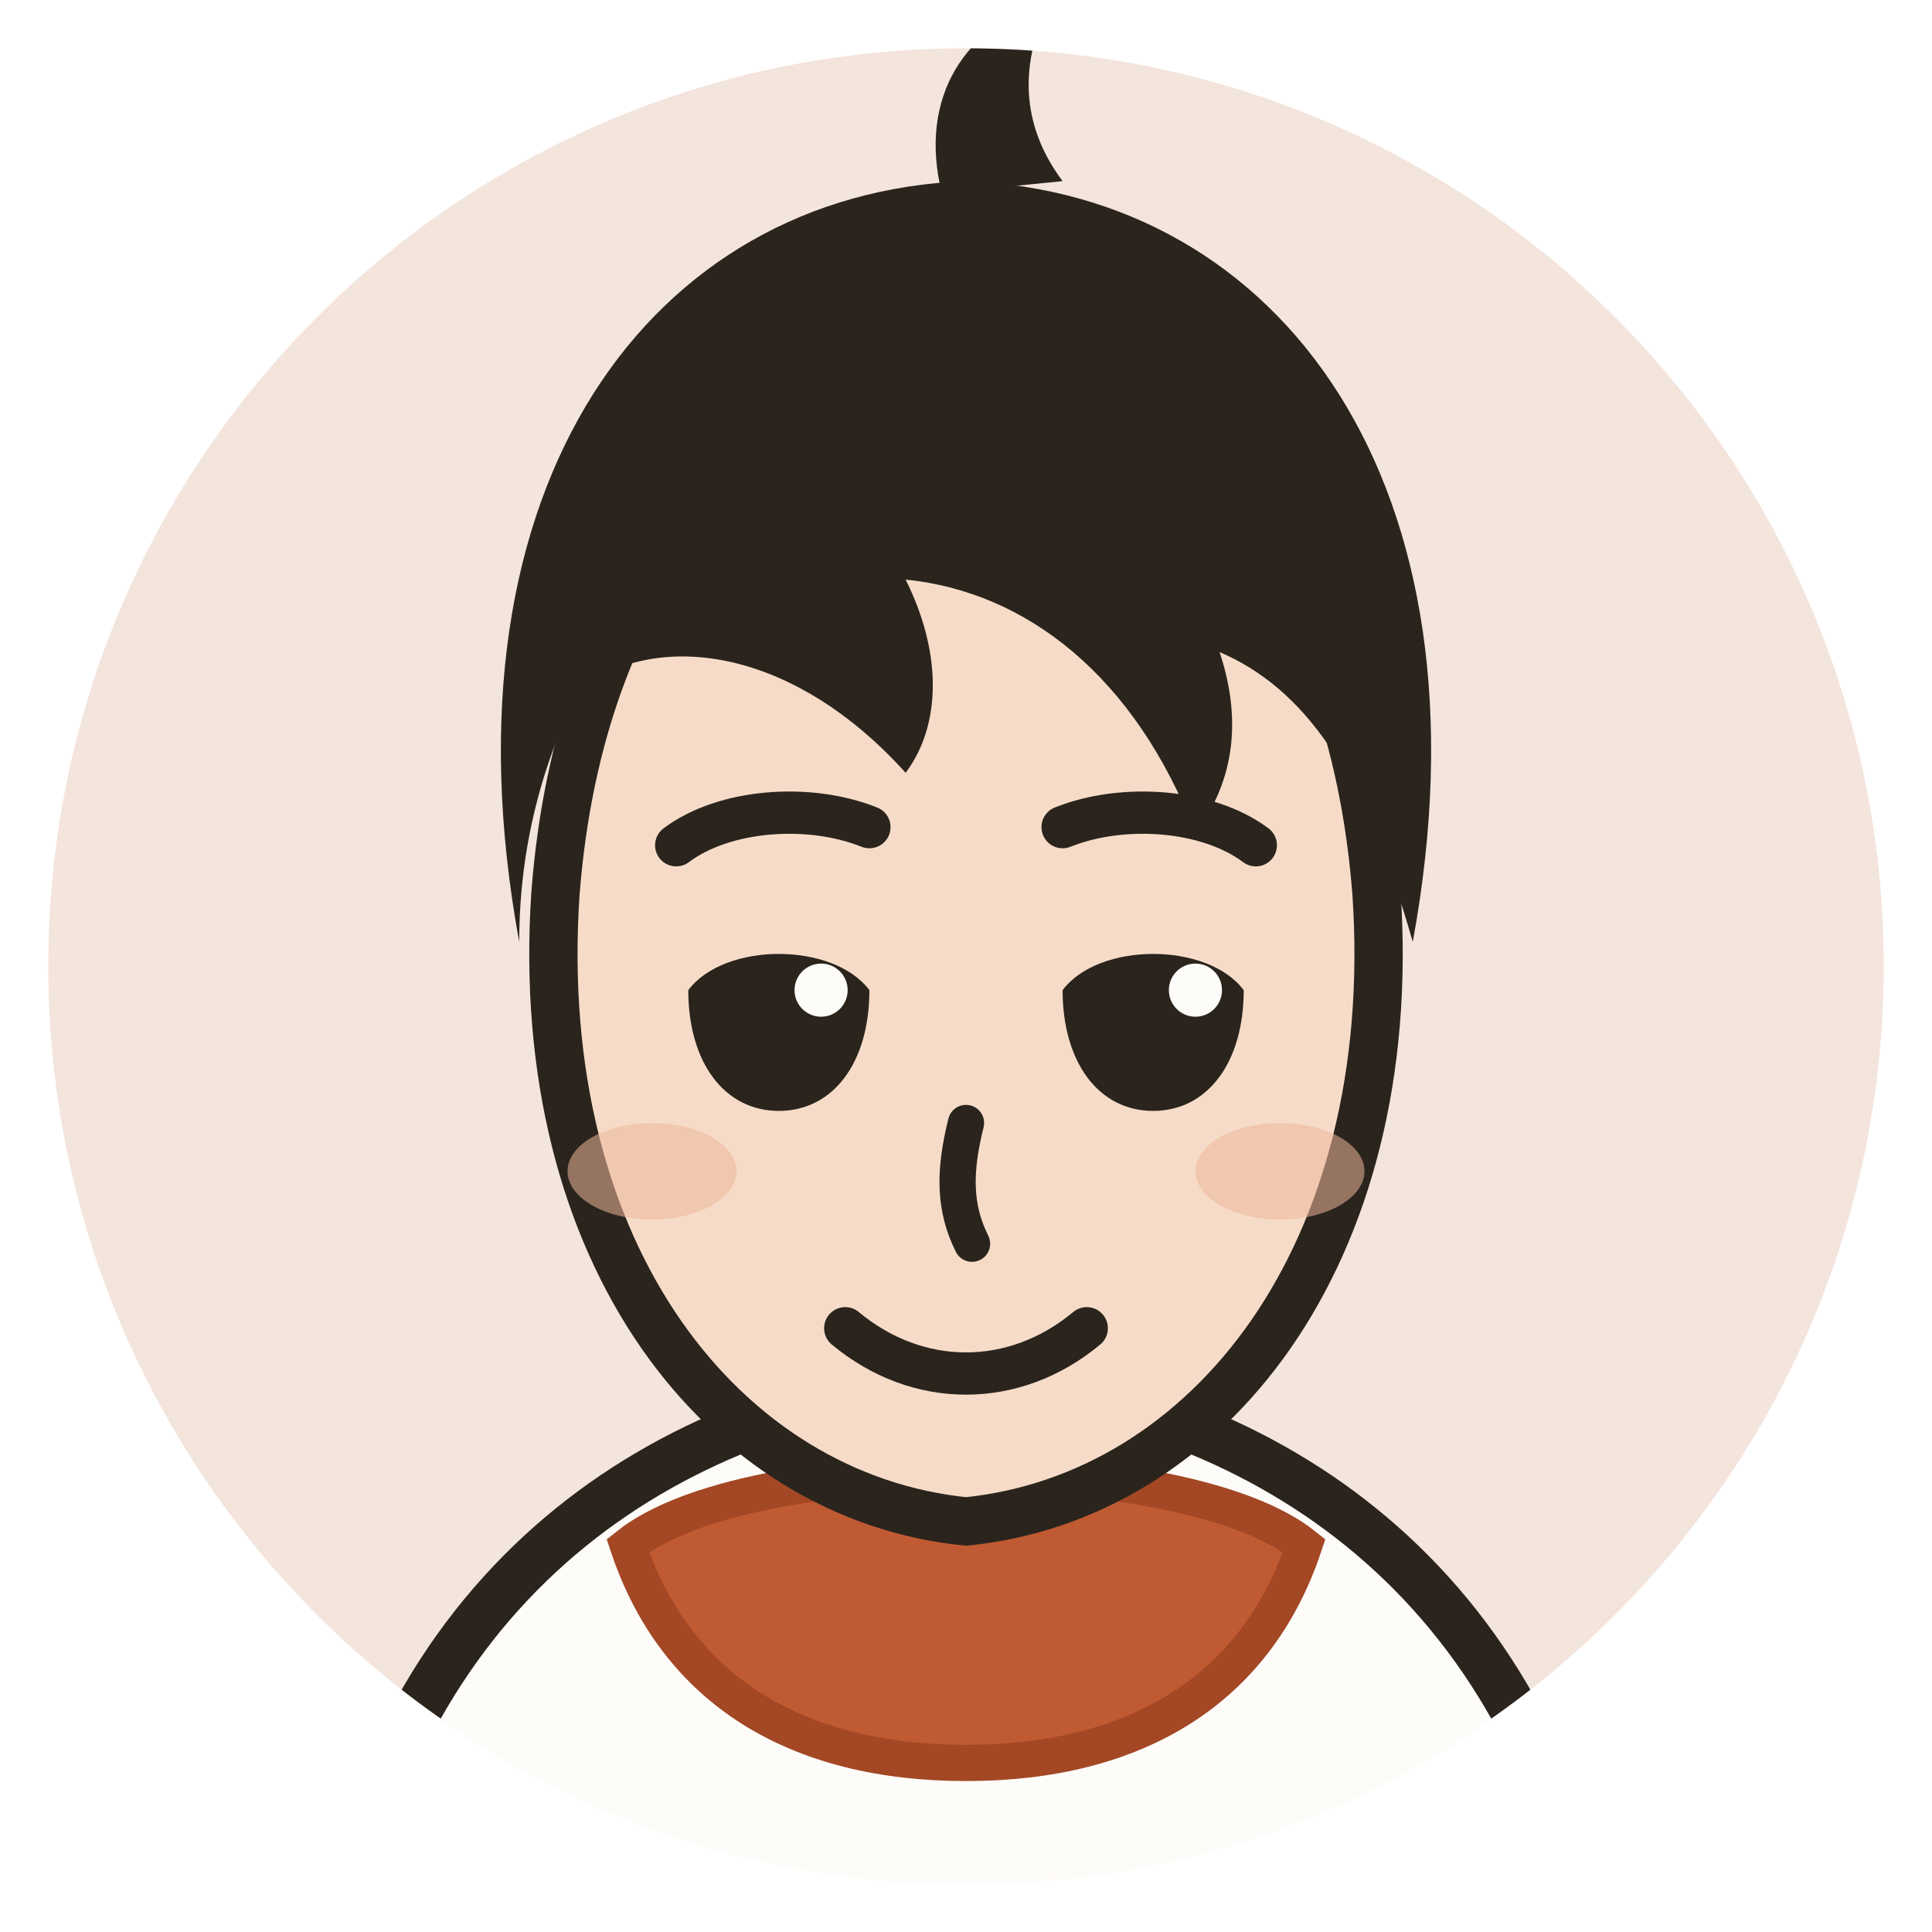
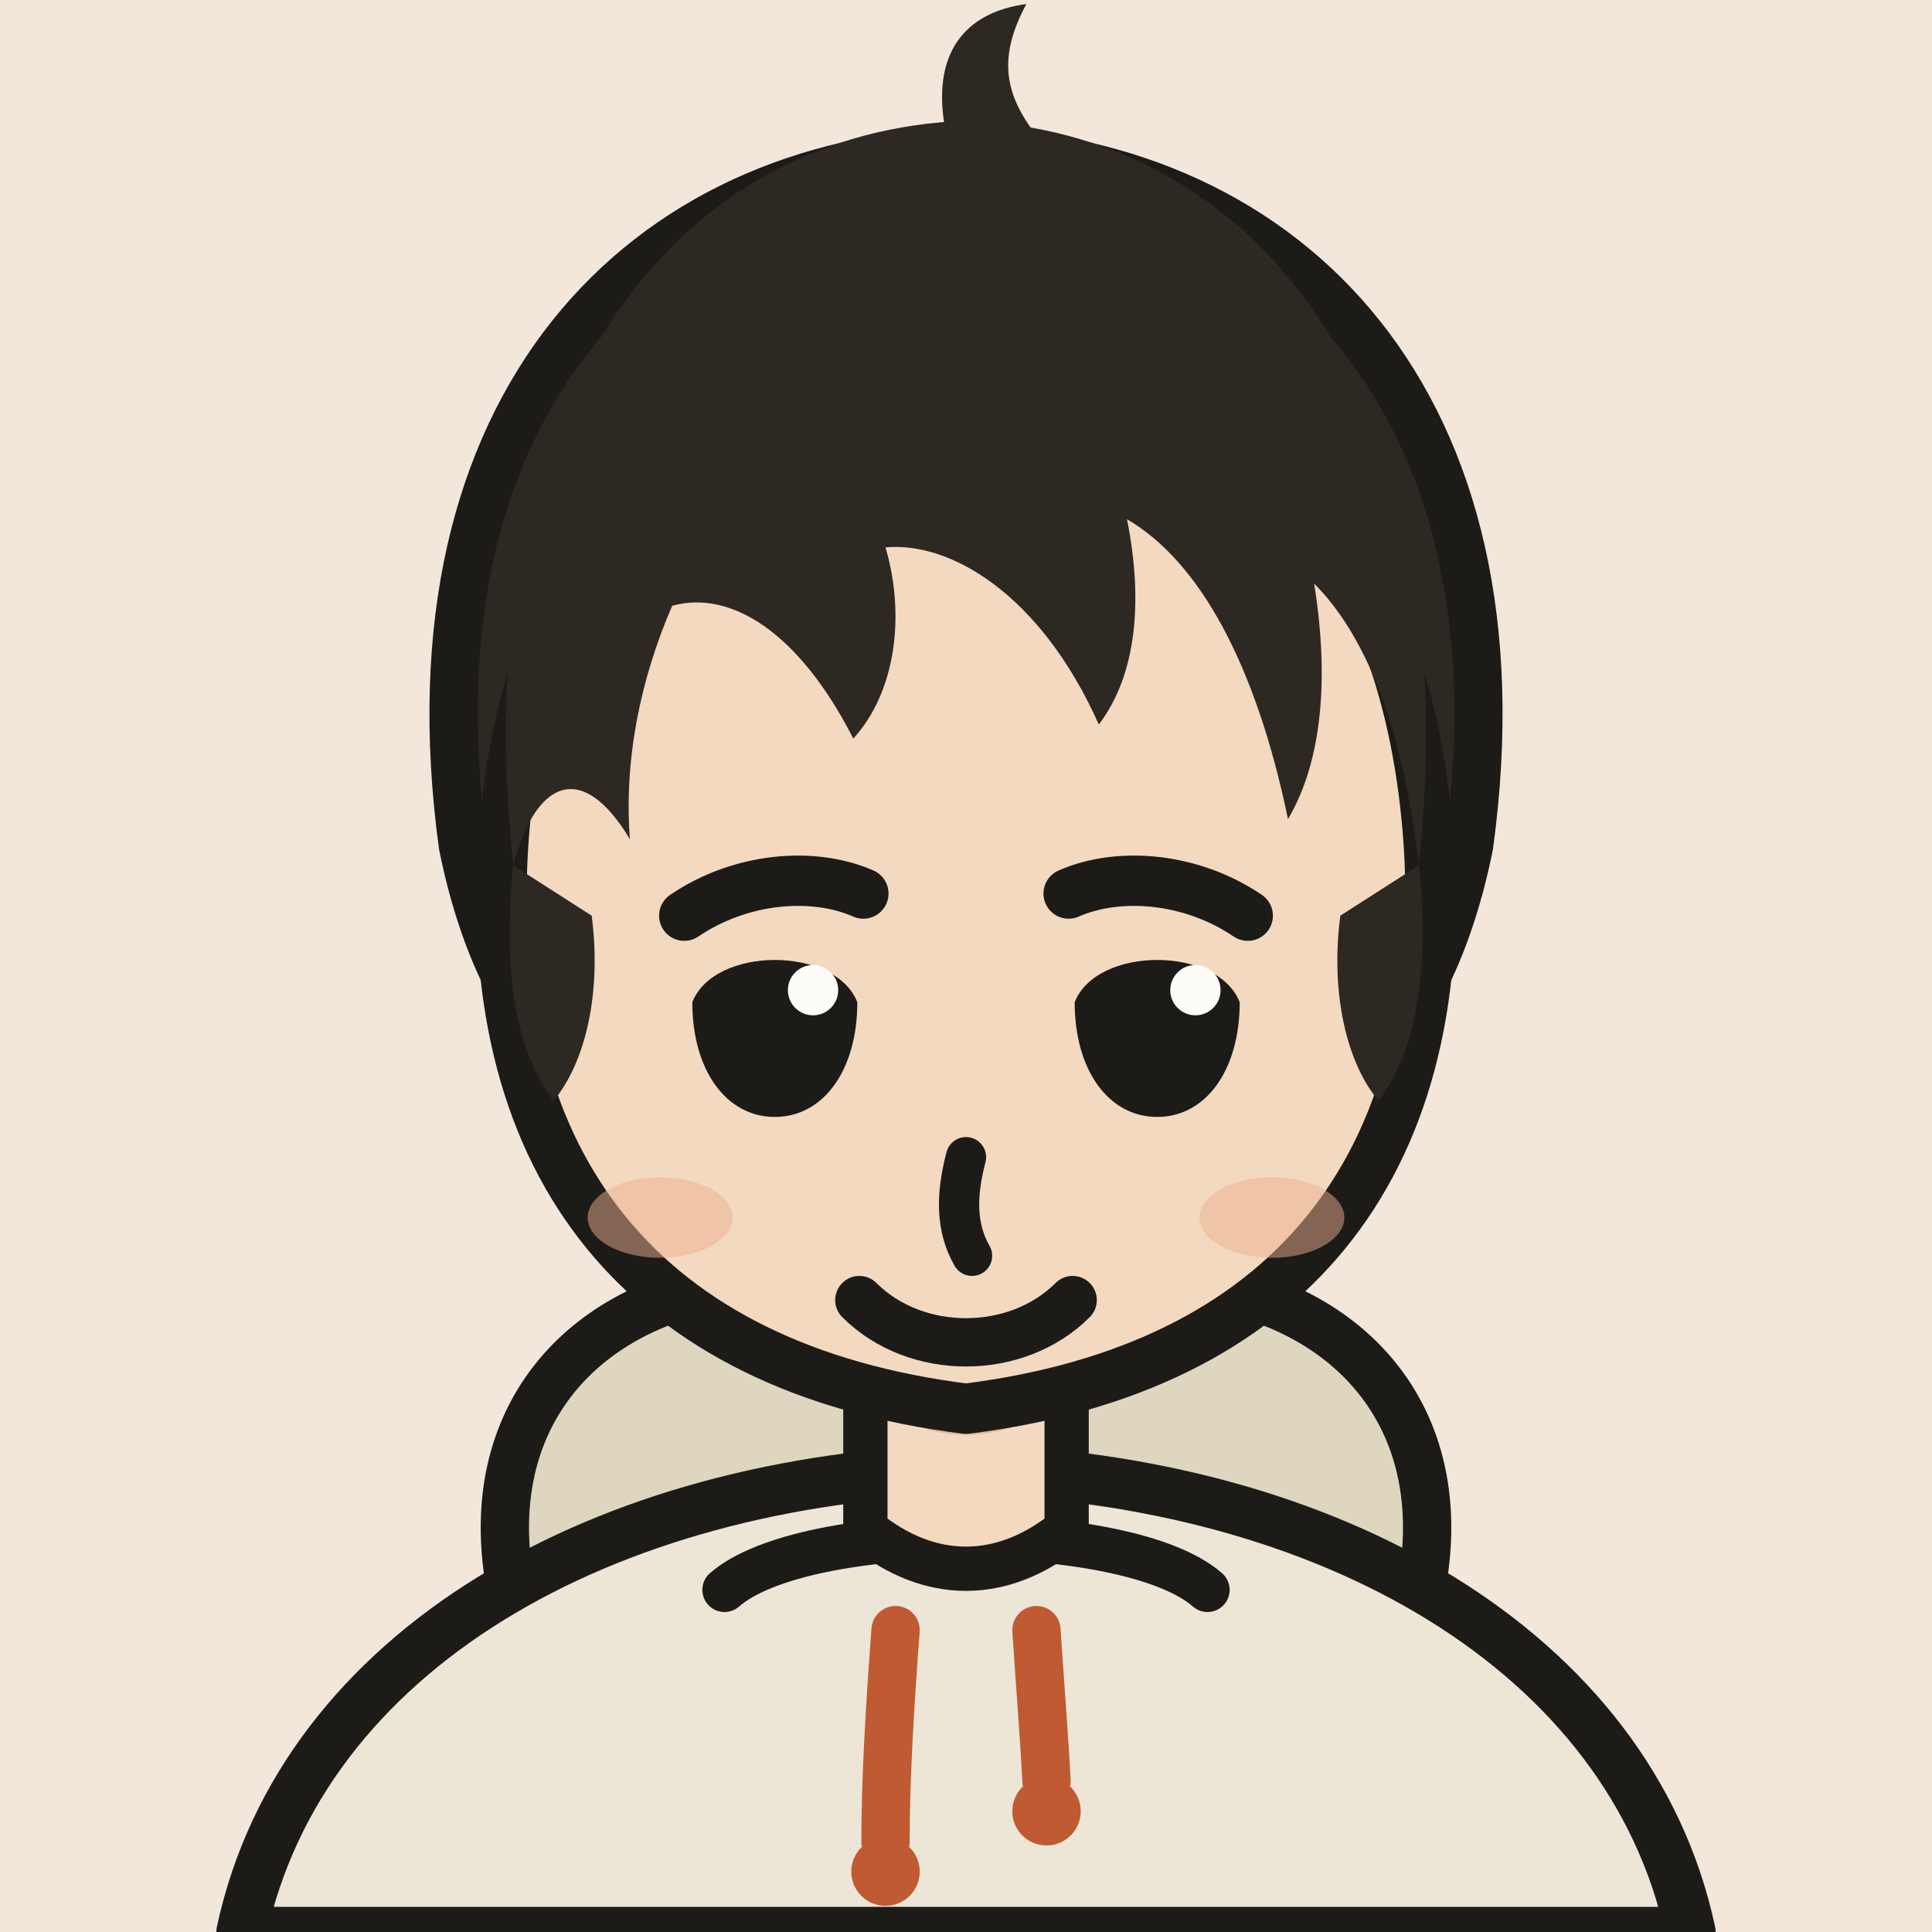
- <svg xmlns="http://www.w3.org/2000/svg" width="160" height="160" viewBox="0 0 160 160">
-   <defs>
-     <clipPath id="c">
-       <circle cx="80" cy="80" r="76" />
-     </clipPath>
-   </defs>
-   <circle cx="80" cy="80" r="76" fill="#F3E4DC" />
-   <g clip-path="url(#c)">
-     <path d="M28 160 C 34 130, 56 116, 80 114 C 104 116, 126 130, 132 160 Z" fill="#FDFCF9" stroke="#2A241D" stroke-width="4" />
-     <path d="M52 128 C 62 120, 98 120, 108 128 C 104 140, 94 146, 80 146 C 66 146, 56 140, 52 128 Z" fill="#C05A32" stroke="#A34724" stroke-width="3" />
-     <path d="M46 74 C 44 104, 60 124, 80 126 C 100 124, 116 104, 114 74 C 112 48, 98 32, 80 31 C 62 32, 48 48, 46 74 Z" fill="#F6DCC8" stroke="#2A241D" stroke-width="4" />
-     <path d="M43 78 C 36 40, 54 16, 80 15 C 106 16, 124 40, 117 78 C 113 64, 108 57, 101 54 C 103 60, 102 65, 99 69 C 94 56, 85 49, 75 48 C 78 54, 78 60, 75 64 C 66 54, 55 52, 48 57 C 45 63, 43 70, 43 78 Z" fill="#2A241D" />
-     <path d="M78 16 C 76 8, 80 2, 87 0 C 84 6, 85 11, 88 15" fill="#2A241D" />
-     <path d="M56 70 C 60 67, 67 66.5, 72 68.5" stroke="#2A241D" stroke-width="3.5" stroke-linecap="round" fill="none" />
-     <path d="M88 68.5 C 93 66.5, 100 67, 104 70" stroke="#2A241D" stroke-width="3.5" stroke-linecap="round" fill="none" />
-     <path d="M57 82 C 60 78, 69 78, 72 82 C 72 88, 69 92, 64.5 92 C 60 92, 57 88, 57 82 Z" fill="#2A241D" />
-     <circle cx="68" cy="82" r="2.2" fill="#FDFCF9" />
-     <path d="M88 82 C 91 78, 100 78, 103 82 C 103 88, 100 92, 95.5 92 C 91 92, 88 88, 88 82 Z" fill="#2A241D" />
-     <circle cx="99" cy="82" r="2.2" fill="#FDFCF9" />
-     <ellipse cx="54" cy="97" rx="7" ry="4" fill="#EFB79B" opacity="0.55" />
-     <ellipse cx="106" cy="97" rx="7" ry="4" fill="#EFB79B" opacity="0.55" />
-     <path d="M80 93 C 79 97, 79 100, 80.5 103" stroke="#2A241D" stroke-width="3" stroke-linecap="round" fill="none" />
-     <path d="M70 110 C 76 115, 84 115, 90 110" stroke="#2A241D" stroke-width="3.5" stroke-linecap="round" fill="none" />
+ <svg xmlns="http://www.w3.org/2000/svg" width="96" height="96" viewBox="0 0 96 96">
+   <g stroke-linejoin="round" stroke-linecap="round">
+     <rect width="96" height="96" fill="#F3E7DB" />
+     <path d="M25.5 79.5 C 23.5 70.5, 29 64.8, 36.5 63.8 C 39.5 67.6, 43.4 69.5, 48 69.5 C 52.6 69.5, 56.5 67.6, 59.5 63.8 C 67 64.8, 72.5 70.5, 70.5 79.5 C 64 74.5, 32 74.5, 25.5 79.5 Z" fill="#DFD6C0" stroke="#1C1B18" stroke-width="2.4" />
+     <path d="M12 96 C 15 82, 30 73.5, 48 73 C 66 73.5, 81 82, 84 96 Z" fill="#EDE6D6" stroke="#1C1B18" stroke-width="2.5" />
+     <path d="M36 79 C 40 75.5, 56 75.5, 60 79" stroke="#1C1B18" stroke-width="2.2" fill="none" />
+     <path d="M44.5 81 C 44.2 85, 44 88.5, 44 91.5 M51.5 81 C 51.7 84, 51.9 86.5, 52 88.5" stroke="#C05A32" stroke-width="2.4" fill="none" />
+     <circle cx="44" cy="93" r="1.7" fill="#C05A32" />
+     <circle cx="52" cy="90" r="1.7" fill="#C05A32" />
+     <path d="M23 42 C 20 20, 32 8, 48 7.5 C 64 8, 76 20, 73 42 C 72 47, 70 51, 68 52 L 28 52 C 26 51, 24 47, 23 42 Z" fill="#2E2823" stroke="#1C1B18" stroke-width="2.4" />
+     <path d="M43 64 L 43 76 C 46.2 78.6, 49.8 78.6, 53 76 L 53 64 Z" fill="#F3D9C0" stroke="#1C1B18" stroke-width="2.2" />
+     <path d="M43.3 66 C 45.8 69.4, 50.2 69.4, 52.7 66 L 52.7 69.5 C 50 71.9, 46 71.9, 43.3 69.5 Z" fill="#E4BC9C" />
+     <path d="M25 42 C 24 58, 32 68, 48 70 C 64 68, 72 58, 71 42 C 70 27, 62 18, 48 18 C 34 18, 26 27, 25 42 Z" fill="#F3D9C0" stroke="#1C1B18" stroke-width="2.5" />
+     <path d="M25.5 43 C 23 19, 34 6.5, 48 6 C 62 6.5, 73 19, 70.5 43 C 69.7 36, 67.8 31.5, 65.3 29 C 66.1 34, 65.6 38, 64 40.7 C 62.4 33, 59.6 27.9, 56 25.8 C 56.8 29.8, 56.5 33.5, 54.6 36 C 51.7 29.5, 47.2 26.9, 44 27.2 C 45 30.6, 44.5 34.4, 42.4 36.7 C 39.7 31.4, 36.3 29.3, 33.4 30.1 C 31.8 33.8, 31 37.8, 31.3 41.7 C 28.9 37.7, 26.6 38.8, 25.5 43 Z" fill="#2E2823" />
+     <path d="M25.5 43 C 25 48, 25.5 52, 27.5 54.7 C 29.1 52.8, 29.9 49.3, 29.4 45.5 Z" fill="#2E2823" />
+     <path d="M70.5 43 C 71 48, 70.5 52, 68.5 54.7 C 66.9 52.8, 66.1 49.3, 66.6 45.5 Z" fill="#2E2823" />
+     <path d="M47 6.6 C 46.2 2.6, 48 0.6, 51 0.2 C 49.6 2.8, 49.9 4.6, 51.4 6.6 Z" fill="#2E2823" />
+     <path d="M34 45.5 C 36.8 43.6, 40.4 43.3, 42.9 44.4" stroke="#1C1B18" stroke-width="2.5" fill="none" />
+     <path d="M53.1 44.4 C 55.6 43.3, 59.2 43.6, 62 45.5" stroke="#1C1B18" stroke-width="2.5" fill="none" />
+     <path d="M34.4 49.8 C 35.5 47, 41.5 47, 42.6 49.8 C 42.6 53.2, 40.9 55.5, 38.5 55.5 C 36.1 55.5, 34.4 53.2, 34.4 49.8 Z" fill="#1C1B18" />
+     <circle cx="40.4" cy="49.2" r="1.25" fill="#FDFCF9" />
+     <path d="M53.4 49.8 C 54.5 47, 60.5 47, 61.6 49.8 C 61.6 53.2, 59.9 55.5, 57.5 55.5 C 55.1 55.5, 53.4 53.2, 53.4 49.8 Z" fill="#1C1B18" />
+     <circle cx="59.4" cy="49.2" r="1.25" fill="#FDFCF9" />
+     <ellipse cx="32.8" cy="60.5" rx="3.6" ry="2" fill="#EBAF8E" opacity="0.5" />
+     <ellipse cx="63.2" cy="60.5" rx="3.6" ry="2" fill="#EBAF8E" opacity="0.5" />
+     <path d="M48 57.5 C 47.5 59.4, 47.5 61, 48.3 62.4" stroke="#1C1B18" stroke-width="2" fill="none" />
+     <path d="M42.7 64.6 C 45.5 67.4, 50.5 67.4, 53.3 64.6" stroke="#1C1B18" stroke-width="2.4" fill="none" />
  </g>
</svg>
